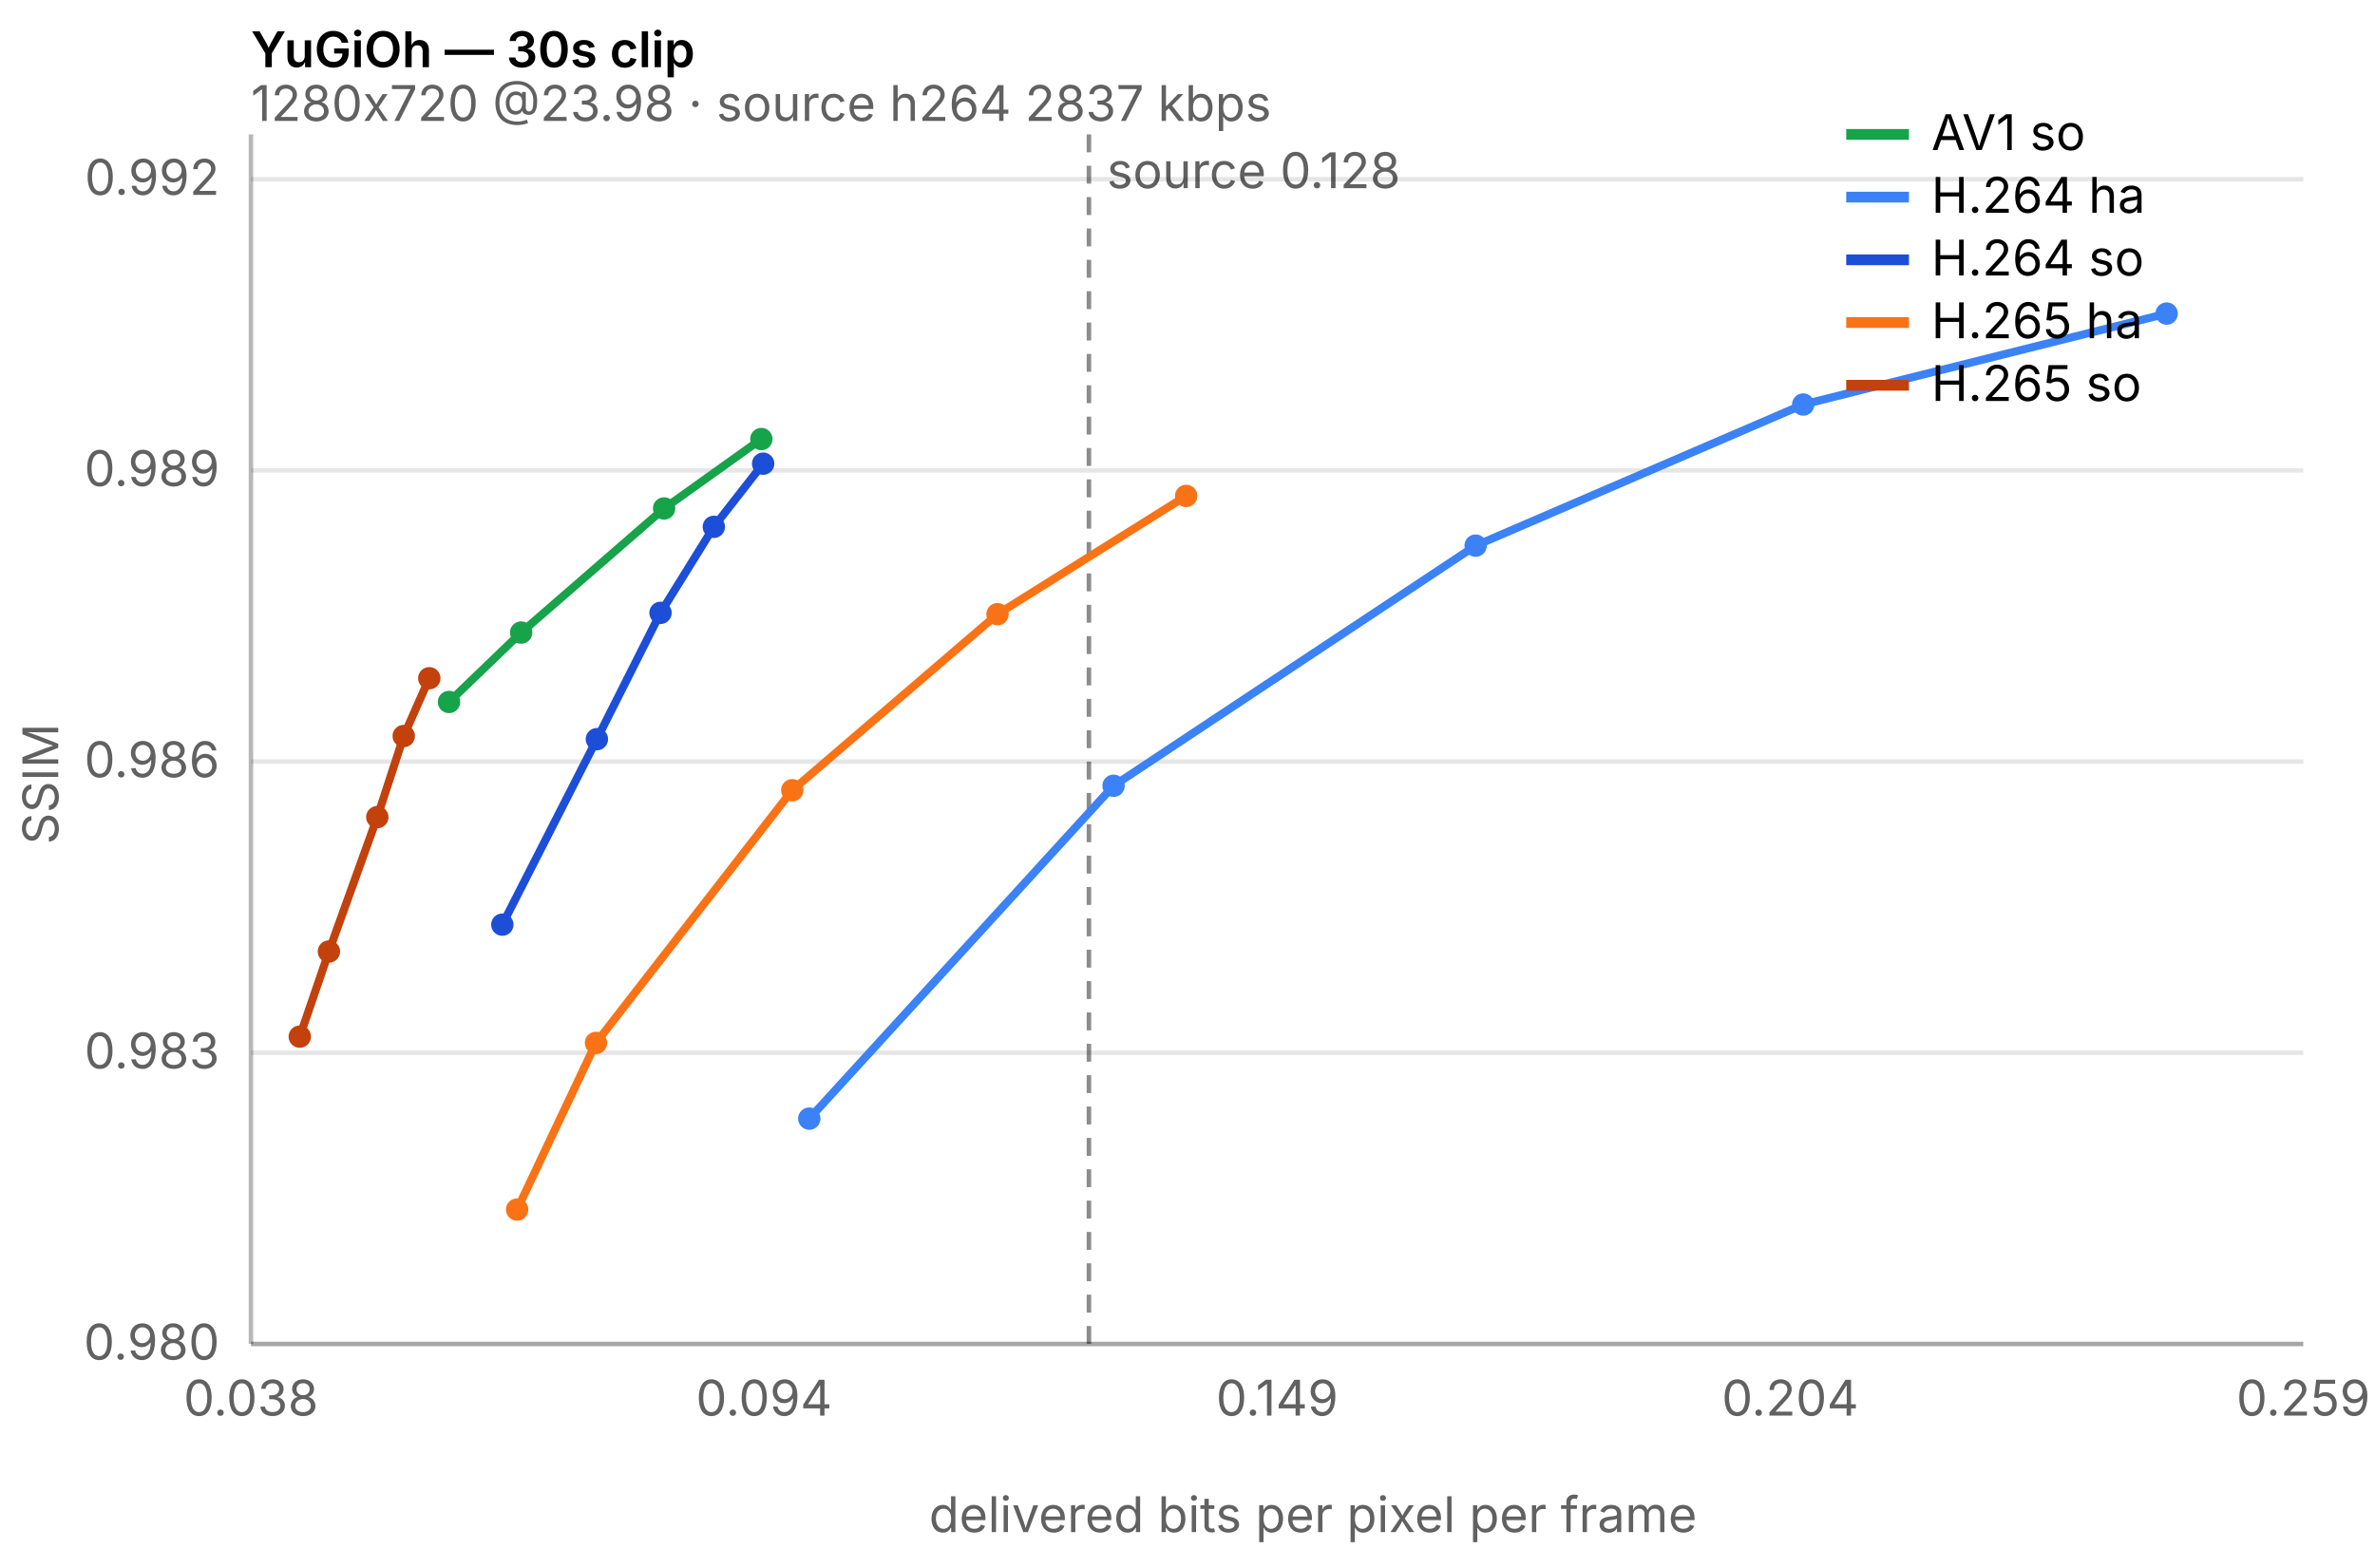
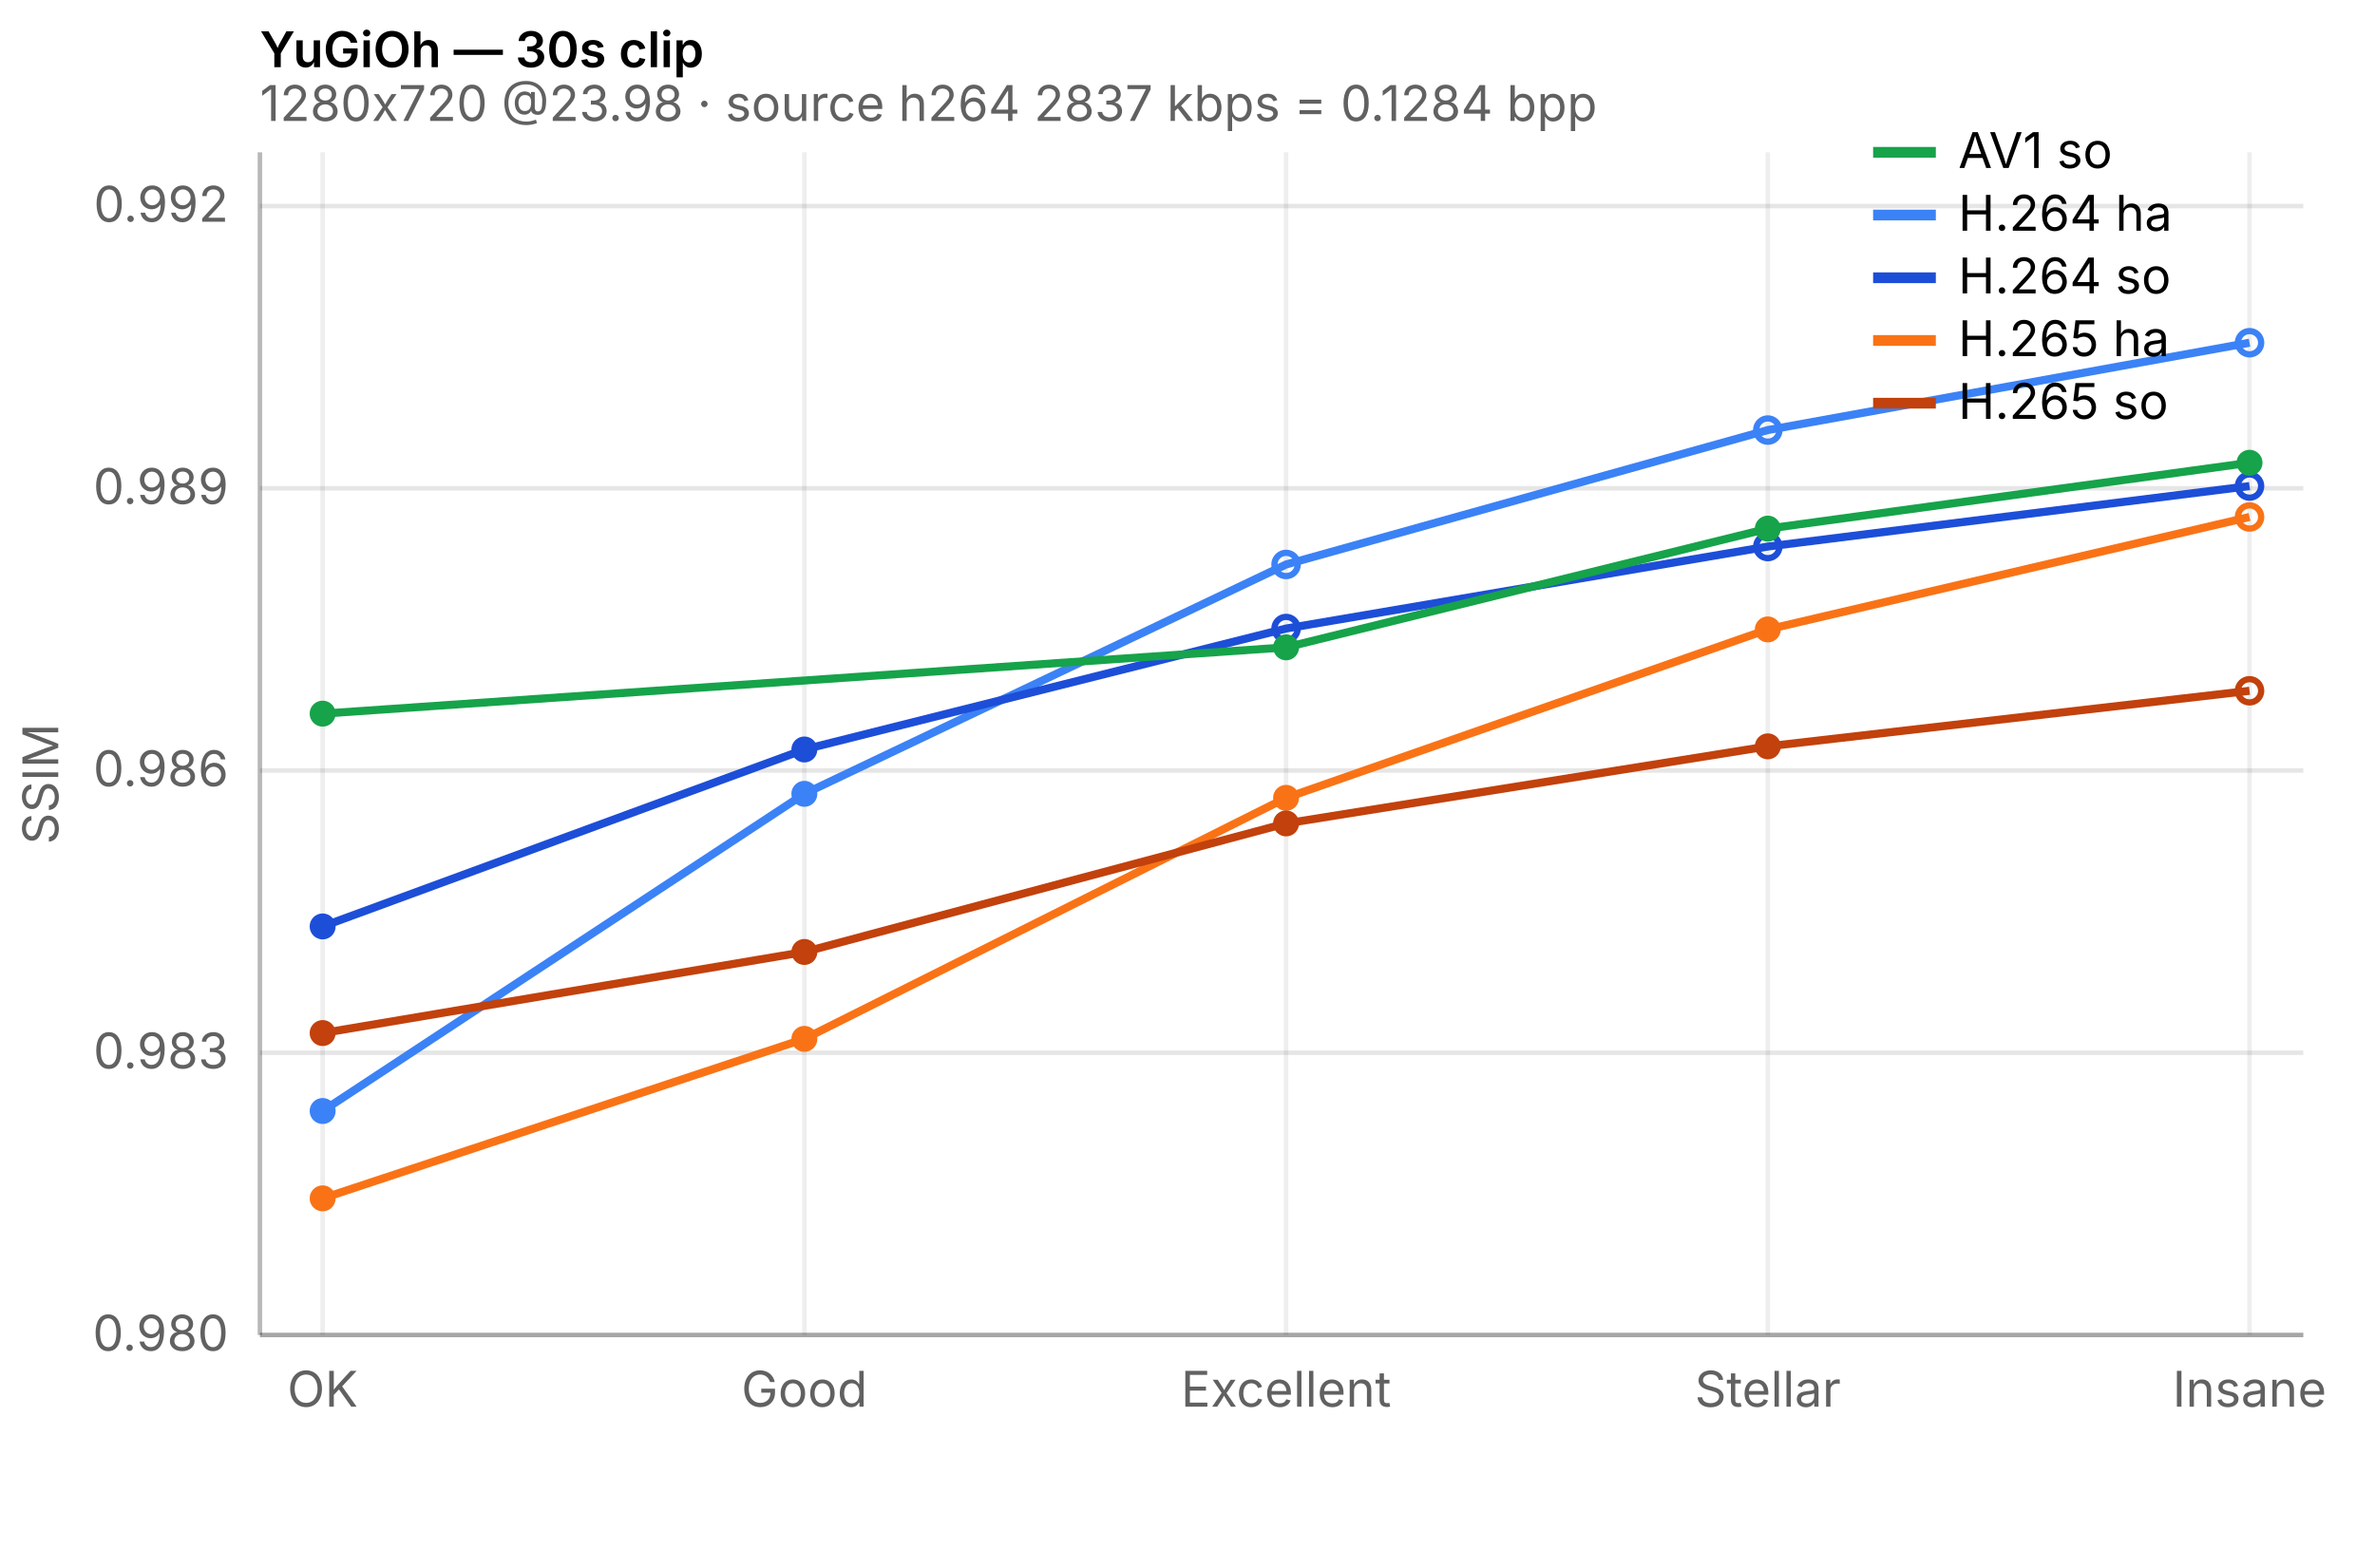
<svg xmlns="http://www.w3.org/2000/svg" viewBox="0 0 530 350" width="100%" height="auto" font-family="system-ui,-apple-system,Segoe UI,sans-serif" font-size="11">
-   <style>.ax{stroke:currentColor;opacity:.28}.gr{stroke:currentColor;opacity:.10}.tx{fill:currentColor}.mu{fill:currentColor;opacity:.62}.sr{stroke:currentColor;opacity:.45;stroke-dasharray:4 3}</style>
-   <line class="gr" x1="56" y1="300.0" x2="514" y2="300.0" />
-   <text class="mu" x="49" y="303.5" text-anchor="end">0.980</text>
-   <line class="gr" x1="56" y1="235.0" x2="514" y2="235.0" />
-   <text class="mu" x="49" y="238.5" text-anchor="end">0.983</text>
-   <line class="gr" x1="56" y1="170.0" x2="514" y2="170.0" />
-   <text class="mu" x="49" y="173.5" text-anchor="end">0.986</text>
-   <line class="gr" x1="56" y1="105.0" x2="514" y2="105.0" />
-   <text class="mu" x="49" y="108.5" text-anchor="end">0.989</text>
-   <line class="gr" x1="56" y1="40.0" x2="514" y2="40.0" />
-   <text class="mu" x="49" y="43.5" text-anchor="end">0.992</text>
-   <text class="mu" x="56.0" y="316" text-anchor="middle">0.038</text>
-   <text class="mu" x="170.5" y="316" text-anchor="middle">0.094</text>
-   <text class="mu" x="285.0" y="316" text-anchor="middle">0.149</text>
-   <text class="mu" x="399.5" y="316" text-anchor="middle">0.204</text>
-   <text class="mu" x="514.0" y="316" text-anchor="middle">0.259</text>
-   <line class="ax" x1="56" y1="300" x2="514" y2="300" />
-   <line class="ax" x1="56" y1="30" x2="56" y2="300" />
-   <line class="sr" x1="243.0" y1="30" x2="243.0" y2="300" />
-   <text class="mu" x="247.0" y="42">source 0.128</text>
-   <text class="tx" x="56" y="15" font-weight="600">YuGiOh — 30s clip</text>
-   <text class="mu" x="56" y="27">1280x720 @23.98  ·  source h264 2837 kbps</text>
-   <text class="mu" x="293" y="342" text-anchor="middle">delivered bits per pixel per frame</text>
+   <style>.ax{stroke:currentColor;opacity:.28}.gr{stroke:currentColor;opacity:.10}.vg{stroke:currentColor;opacity:.07}.tx{fill:currentColor}.mu{fill:currentColor;opacity:.62}</style>
+   <line class="gr" x1="58" y1="298.0" x2="514" y2="298.0" />
+   <text class="mu" x="51" y="301.5" text-anchor="end">0.980</text>
+   <line class="gr" x1="58" y1="235.0" x2="514" y2="235.0" />
+   <text class="mu" x="51" y="238.5" text-anchor="end">0.983</text>
+   <line class="gr" x1="58" y1="172.0" x2="514" y2="172.0" />
+   <text class="mu" x="51" y="175.5" text-anchor="end">0.986</text>
+   <line class="gr" x1="58" y1="109.0" x2="514" y2="109.0" />
+   <text class="mu" x="51" y="112.5" text-anchor="end">0.989</text>
+   <line class="gr" x1="58" y1="46.0" x2="514" y2="46.0" />
+   <text class="mu" x="51" y="49.5" text-anchor="end">0.992</text>
+   <line class="vg" x1="72.0" y1="34" x2="72.0" y2="298" />
+   <text class="mu" x="72.0" y="314" text-anchor="middle">OK</text>
+   <line class="vg" x1="179.5" y1="34" x2="179.5" y2="298" />
+   <text class="mu" x="179.5" y="314" text-anchor="middle">Good</text>
+   <line class="vg" x1="287.0" y1="34" x2="287.0" y2="298" />
+   <text class="mu" x="287.0" y="314" text-anchor="middle">Excellent</text>
+   <line class="vg" x1="394.5" y1="34" x2="394.5" y2="298" />
+   <text class="mu" x="394.5" y="314" text-anchor="middle">Stellar</text>
+   <line class="vg" x1="502.0" y1="34" x2="502.0" y2="298" />
+   <text class="mu" x="502.0" y="314" text-anchor="middle">Insane</text>
+   <line class="ax" x1="58" y1="298" x2="514" y2="298" />
+   <line class="ax" x1="58" y1="34" x2="58" y2="298" />
+   <text class="tx" x="58" y="15" font-weight="600">YuGiOh — 30s clip</text>
+   <text class="mu" x="58" y="27">1280x720 @23.98 · source h264 2837 kbps = 0.1284 bpp</text>
  <text class="mu" transform="translate(13,175) rotate(-90)" text-anchor="middle">SSIM</text>
-   <path d="M180.6,249.7 L248.5,175.4 L329.3,121.8 L402.4,90.3 L483.5,70.0" fill="none" stroke="var(--rd-h264-hardware, #3b82f6)" stroke-width="1.8" stroke-linejoin="round" />
-   <circle cx="180.6" cy="249.7" r="2.5" fill="var(--rd-h264-hardware, #3b82f6)" />
-   <circle cx="248.5" cy="175.4" r="2.5" fill="var(--rd-h264-hardware, #3b82f6)" />
-   <circle cx="329.3" cy="121.8" r="2.5" fill="var(--rd-h264-hardware, #3b82f6)" />
-   <circle cx="402.4" cy="90.3" r="2.5" fill="var(--rd-h264-hardware, #3b82f6)" />
-   <circle cx="483.5" cy="70.0" r="2.5" fill="var(--rd-h264-hardware, #3b82f6)" />
-   <path d="M112.1,206.4 L133.2,165.0 L147.4,136.8 L159.3,117.6 L170.3,103.5" fill="none" stroke="var(--rd-h264-software, #1d4ed8)" stroke-width="1.8" stroke-linejoin="round" />
-   <circle cx="112.1" cy="206.4" r="2.5" fill="var(--rd-h264-software, #1d4ed8)" />
-   <circle cx="133.2" cy="165.0" r="2.5" fill="var(--rd-h264-software, #1d4ed8)" />
-   <circle cx="147.4" cy="136.8" r="2.5" fill="var(--rd-h264-software, #1d4ed8)" />
-   <circle cx="159.3" cy="117.6" r="2.5" fill="var(--rd-h264-software, #1d4ed8)" />
-   <circle cx="170.3" cy="103.5" r="2.5" fill="var(--rd-h264-software, #1d4ed8)" />
-   <path d="M115.4,270.0 L133.0,232.8 L176.8,176.4 L222.6,137.1 L264.7,110.7" fill="none" stroke="var(--rd-h265-hardware, #f97316)" stroke-width="1.8" stroke-linejoin="round" />
-   <circle cx="115.4" cy="270.0" r="2.5" fill="var(--rd-h265-hardware, #f97316)" />
-   <circle cx="133.0" cy="232.8" r="2.5" fill="var(--rd-h265-hardware, #f97316)" />
-   <circle cx="176.8" cy="176.4" r="2.5" fill="var(--rd-h265-hardware, #f97316)" />
-   <circle cx="222.6" cy="137.1" r="2.5" fill="var(--rd-h265-hardware, #f97316)" />
-   <circle cx="264.7" cy="110.7" r="2.5" fill="var(--rd-h265-hardware, #f97316)" />
-   <path d="M66.9,231.4 L73.4,212.4 L84.2,182.4 L90.1,164.3 L95.8,151.4" fill="none" stroke="var(--rd-h265-software, #c2410c)" stroke-width="1.8" stroke-linejoin="round" />
-   <circle cx="66.9" cy="231.4" r="2.5" fill="var(--rd-h265-software, #c2410c)" />
-   <circle cx="73.4" cy="212.4" r="2.5" fill="var(--rd-h265-software, #c2410c)" />
-   <circle cx="84.2" cy="182.4" r="2.5" fill="var(--rd-h265-software, #c2410c)" />
-   <circle cx="90.1" cy="164.3" r="2.5" fill="var(--rd-h265-software, #c2410c)" />
-   <circle cx="95.8" cy="151.4" r="2.5" fill="var(--rd-h265-software, #c2410c)" />
-   <path d="M100.2,156.7 L116.3,141.2 L148.2,113.5 L169.9,98.0" fill="none" stroke="var(--rd-av1-software, #16a34a)" stroke-width="1.8" stroke-linejoin="round" />
-   <circle cx="100.2" cy="156.7" r="2.5" fill="var(--rd-av1-software, #16a34a)" />
-   <circle cx="116.3" cy="141.2" r="2.5" fill="var(--rd-av1-software, #16a34a)" />
-   <circle cx="148.2" cy="113.5" r="2.5" fill="var(--rd-av1-software, #16a34a)" />
-   <circle cx="169.9" cy="98.0" r="2.5" fill="var(--rd-av1-software, #16a34a)" />
-   <line x1="412" y1="30" x2="426" y2="30" stroke="var(--rd-av1-software, #16a34a)" stroke-width="2.4" />
-   <text class="tx" x="431" y="33.5">AV1 so</text>
-   <line x1="412" y1="44" x2="426" y2="44" stroke="var(--rd-h264-hardware, #3b82f6)" stroke-width="2.4" />
-   <text class="tx" x="431" y="47.5">H.264 ha</text>
-   <line x1="412" y1="58" x2="426" y2="58" stroke="var(--rd-h264-software, #1d4ed8)" stroke-width="2.4" />
-   <text class="tx" x="431" y="61.5">H.264 so</text>
-   <line x1="412" y1="72" x2="426" y2="72" stroke="var(--rd-h265-hardware, #f97316)" stroke-width="2.4" />
-   <text class="tx" x="431" y="75.5">H.265 ha</text>
-   <line x1="412" y1="86" x2="426" y2="86" stroke="var(--rd-h265-software, #c2410c)" stroke-width="2.4" />
-   <text class="tx" x="431" y="89.5">H.265 so</text>
+   <path d="M72.0,248.0 L179.5,177.2 L287.0,126.0 L394.5,96.0 L502.0,76.5" fill="none" stroke="var(--rd-h264-hardware, #3b82f6)" stroke-width="1.8" stroke-linejoin="round" />
+   <circle cx="72.0" cy="248.0" r="2.9" fill="var(--rd-h264-hardware, #3b82f6)" />
+   <circle cx="179.5" cy="177.2" r="2.9" fill="var(--rd-h264-hardware, #3b82f6)" />
+   <circle cx="287.0" cy="126.0" r="2.6" fill="none" stroke="var(--rd-h264-hardware, #3b82f6)" stroke-width="1.4" />
+   <circle cx="394.5" cy="96.0" r="2.6" fill="none" stroke="var(--rd-h264-hardware, #3b82f6)" stroke-width="1.4" />
+   <circle cx="502.0" cy="76.5" r="2.6" fill="none" stroke="var(--rd-h264-hardware, #3b82f6)" stroke-width="1.4" />
+   <path d="M72.0,206.8 L179.5,167.3 L287.0,140.3 L394.5,122.0 L502.0,108.5" fill="none" stroke="var(--rd-h264-software, #1d4ed8)" stroke-width="1.8" stroke-linejoin="round" />
+   <circle cx="72.0" cy="206.8" r="2.9" fill="var(--rd-h264-software, #1d4ed8)" />
+   <circle cx="179.5" cy="167.3" r="2.9" fill="var(--rd-h264-software, #1d4ed8)" />
+   <circle cx="287.0" cy="140.3" r="2.6" fill="none" stroke="var(--rd-h264-software, #1d4ed8)" stroke-width="1.4" />
+   <circle cx="394.5" cy="122.0" r="2.6" fill="none" stroke="var(--rd-h264-software, #1d4ed8)" stroke-width="1.4" />
+   <circle cx="502.0" cy="108.5" r="2.6" fill="none" stroke="var(--rd-h264-software, #1d4ed8)" stroke-width="1.4" />
+   <path d="M72.0,267.5 L179.5,231.9 L287.0,178.1 L394.5,140.5 L502.0,115.4" fill="none" stroke="var(--rd-h265-hardware, #f97316)" stroke-width="1.8" stroke-linejoin="round" />
+   <circle cx="72.0" cy="267.5" r="2.9" fill="var(--rd-h265-hardware, #f97316)" />
+   <circle cx="179.5" cy="231.9" r="2.9" fill="var(--rd-h265-hardware, #f97316)" />
+   <circle cx="287.0" cy="178.1" r="2.9" fill="var(--rd-h265-hardware, #f97316)" />
+   <circle cx="394.5" cy="140.5" r="2.9" fill="var(--rd-h265-hardware, #f97316)" />
+   <circle cx="502.0" cy="115.4" r="2.6" fill="none" stroke="var(--rd-h265-hardware, #f97316)" stroke-width="1.4" />
+   <path d="M72.0,230.6 L179.5,212.5 L287.0,183.8 L394.5,166.6 L502.0,154.2" fill="none" stroke="var(--rd-h265-software, #c2410c)" stroke-width="1.8" stroke-linejoin="round" />
+   <circle cx="72.0" cy="230.6" r="2.9" fill="var(--rd-h265-software, #c2410c)" />
+   <circle cx="179.5" cy="212.5" r="2.9" fill="var(--rd-h265-software, #c2410c)" />
+   <circle cx="287.0" cy="183.8" r="2.9" fill="var(--rd-h265-software, #c2410c)" />
+   <circle cx="394.5" cy="166.6" r="2.9" fill="var(--rd-h265-software, #c2410c)" />
+   <circle cx="502.0" cy="154.2" r="2.6" fill="none" stroke="var(--rd-h265-software, #c2410c)" stroke-width="1.4" />
+   <path d="M72.0,159.3 L287.0,144.5 L394.5,118.0 L502.0,103.3" fill="none" stroke="var(--rd-av1-software, #16a34a)" stroke-width="1.8" stroke-linejoin="round" />
+   <circle cx="72.0" cy="159.3" r="2.9" fill="var(--rd-av1-software, #16a34a)" />
+   <circle cx="287.0" cy="144.5" r="2.9" fill="var(--rd-av1-software, #16a34a)" />
+   <circle cx="394.5" cy="118.0" r="2.9" fill="var(--rd-av1-software, #16a34a)" />
+   <circle cx="502.0" cy="103.3" r="2.9" fill="var(--rd-av1-software, #16a34a)" />
+   <line x1="418" y1="34" x2="432" y2="34" stroke="var(--rd-av1-software, #16a34a)" stroke-width="2.4" />
+   <text class="tx" x="437" y="37.5">AV1 so</text>
+   <line x1="418" y1="48" x2="432" y2="48" stroke="var(--rd-h264-hardware, #3b82f6)" stroke-width="2.4" />
+   <text class="tx" x="437" y="51.5">H.264 ha</text>
+   <line x1="418" y1="62" x2="432" y2="62" stroke="var(--rd-h264-software, #1d4ed8)" stroke-width="2.4" />
+   <text class="tx" x="437" y="65.5">H.264 so</text>
+   <line x1="418" y1="76" x2="432" y2="76" stroke="var(--rd-h265-hardware, #f97316)" stroke-width="2.4" />
+   <text class="tx" x="437" y="79.5">H.265 ha</text>
+   <line x1="418" y1="90" x2="432" y2="90" stroke="var(--rd-h265-software, #c2410c)" stroke-width="2.4" />
+   <text class="tx" x="437" y="93.5">H.265 so</text>
</svg>
